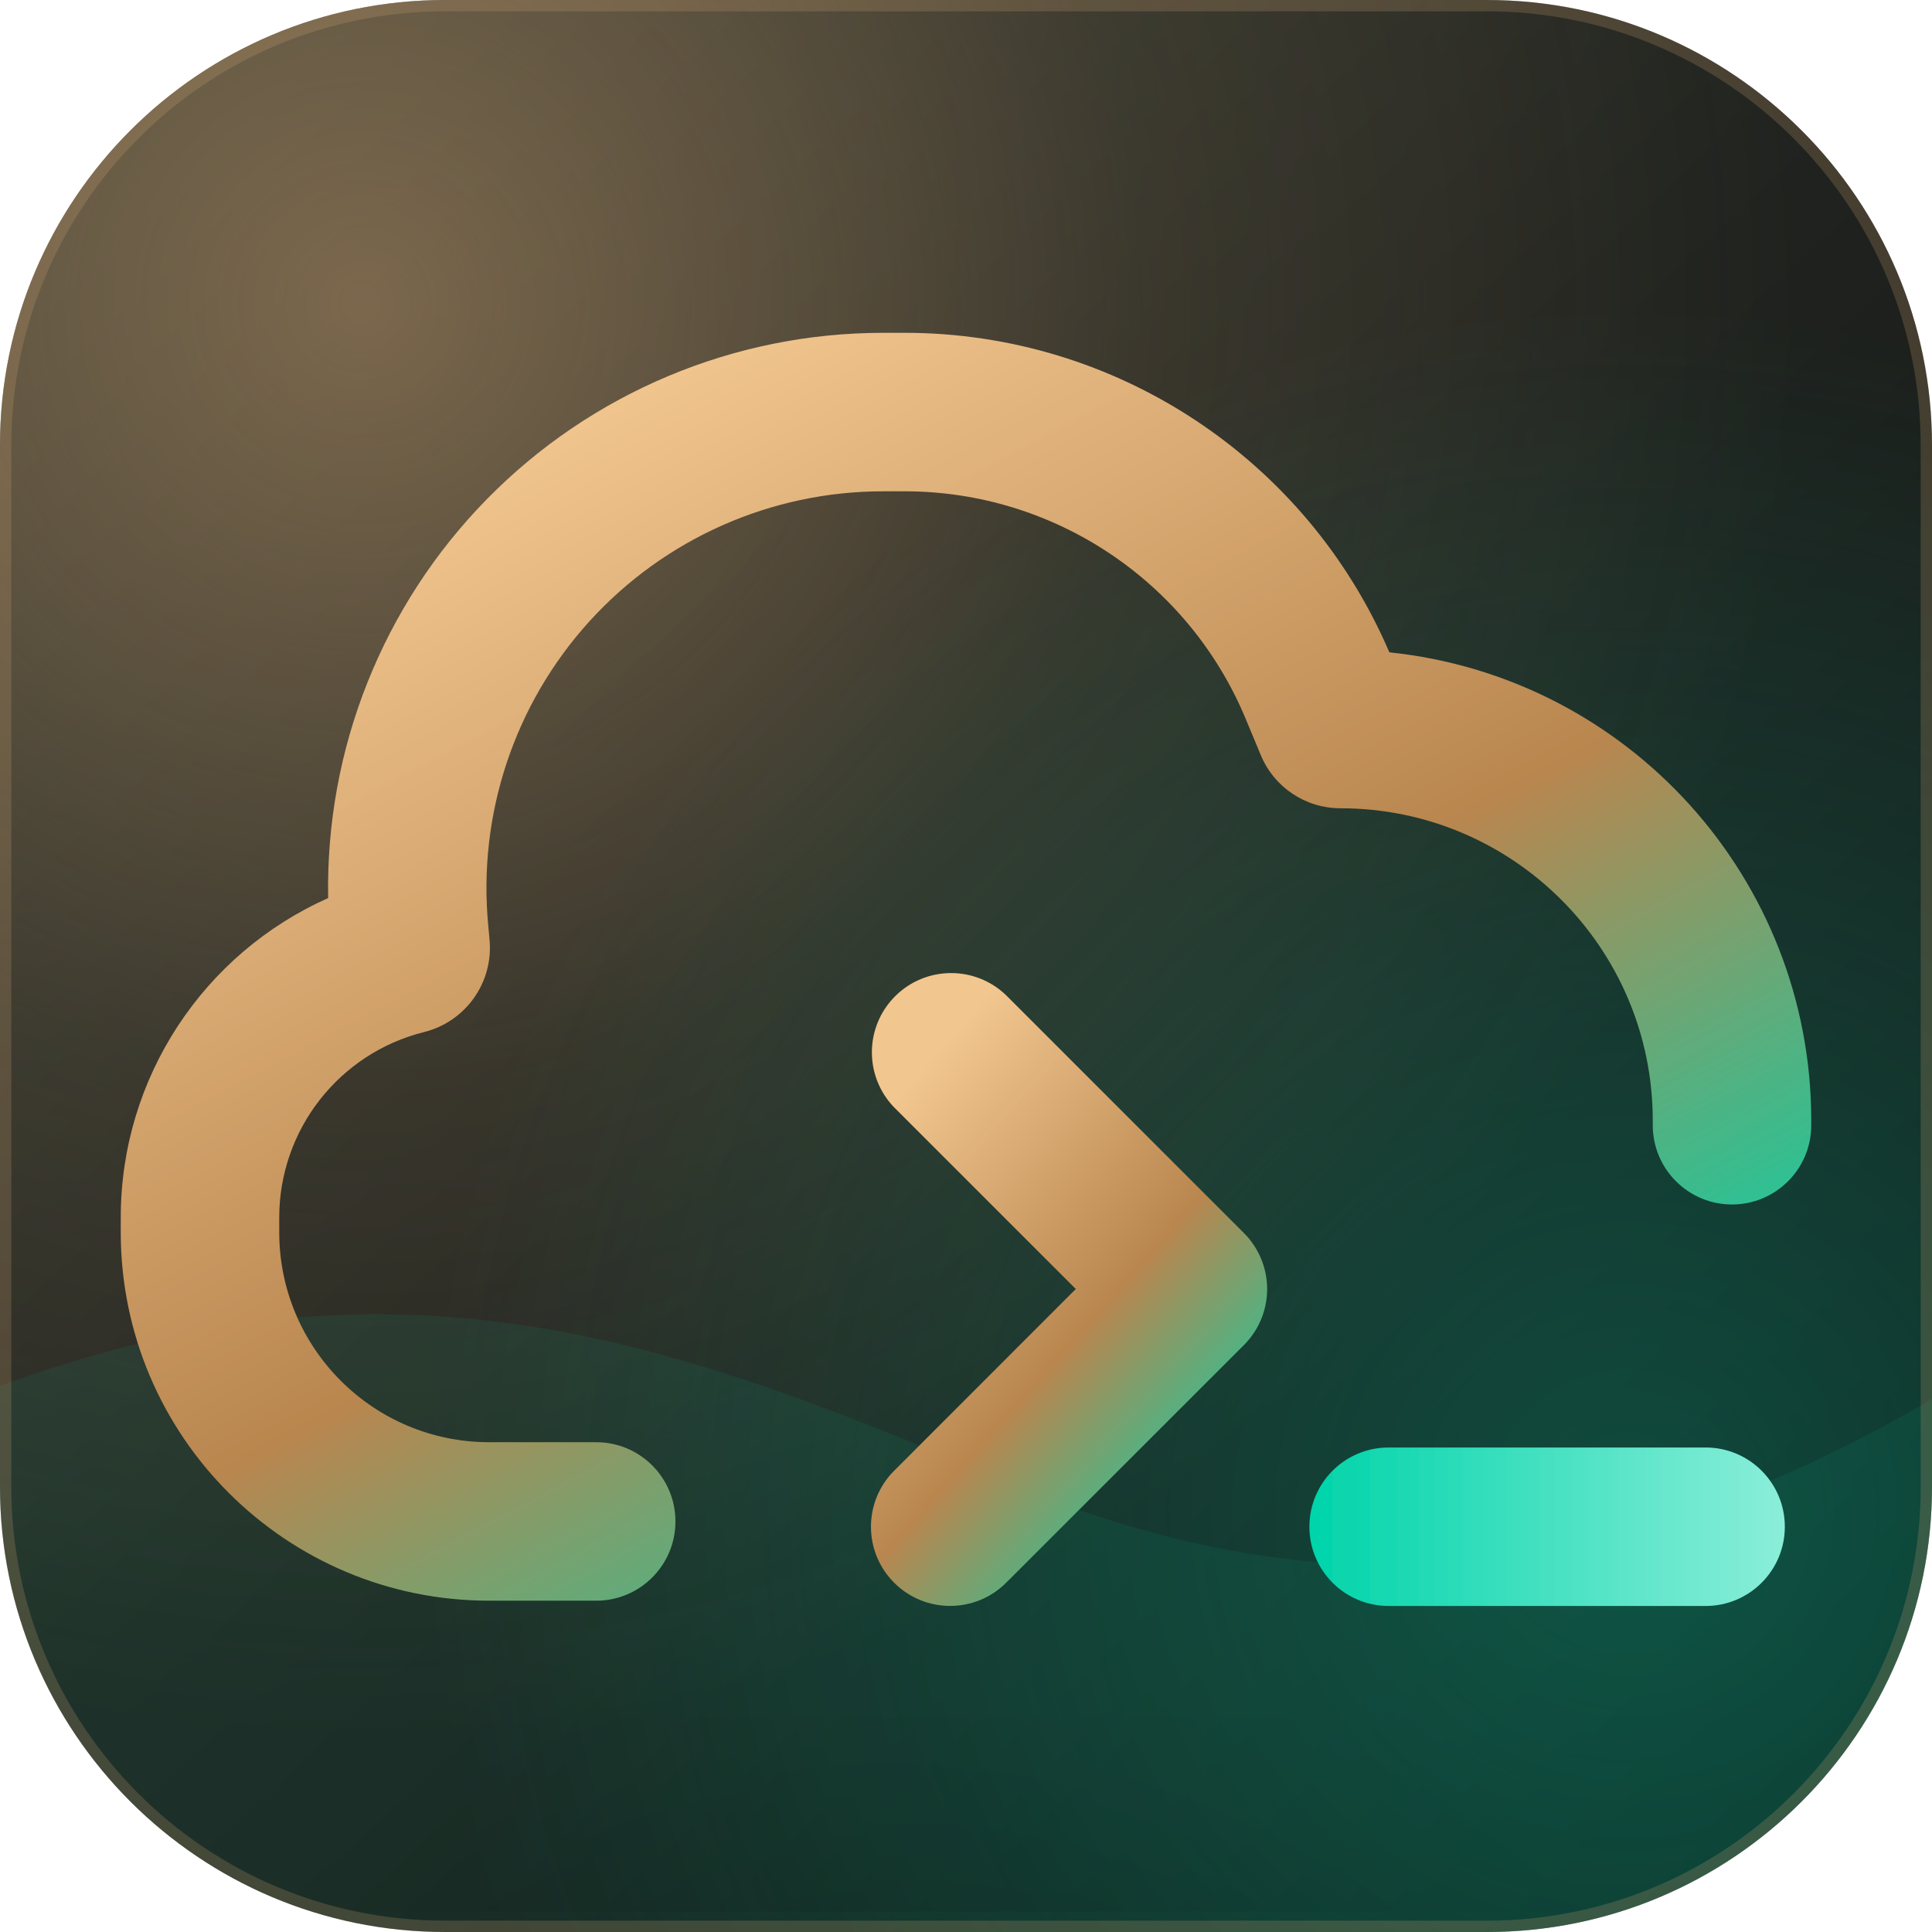
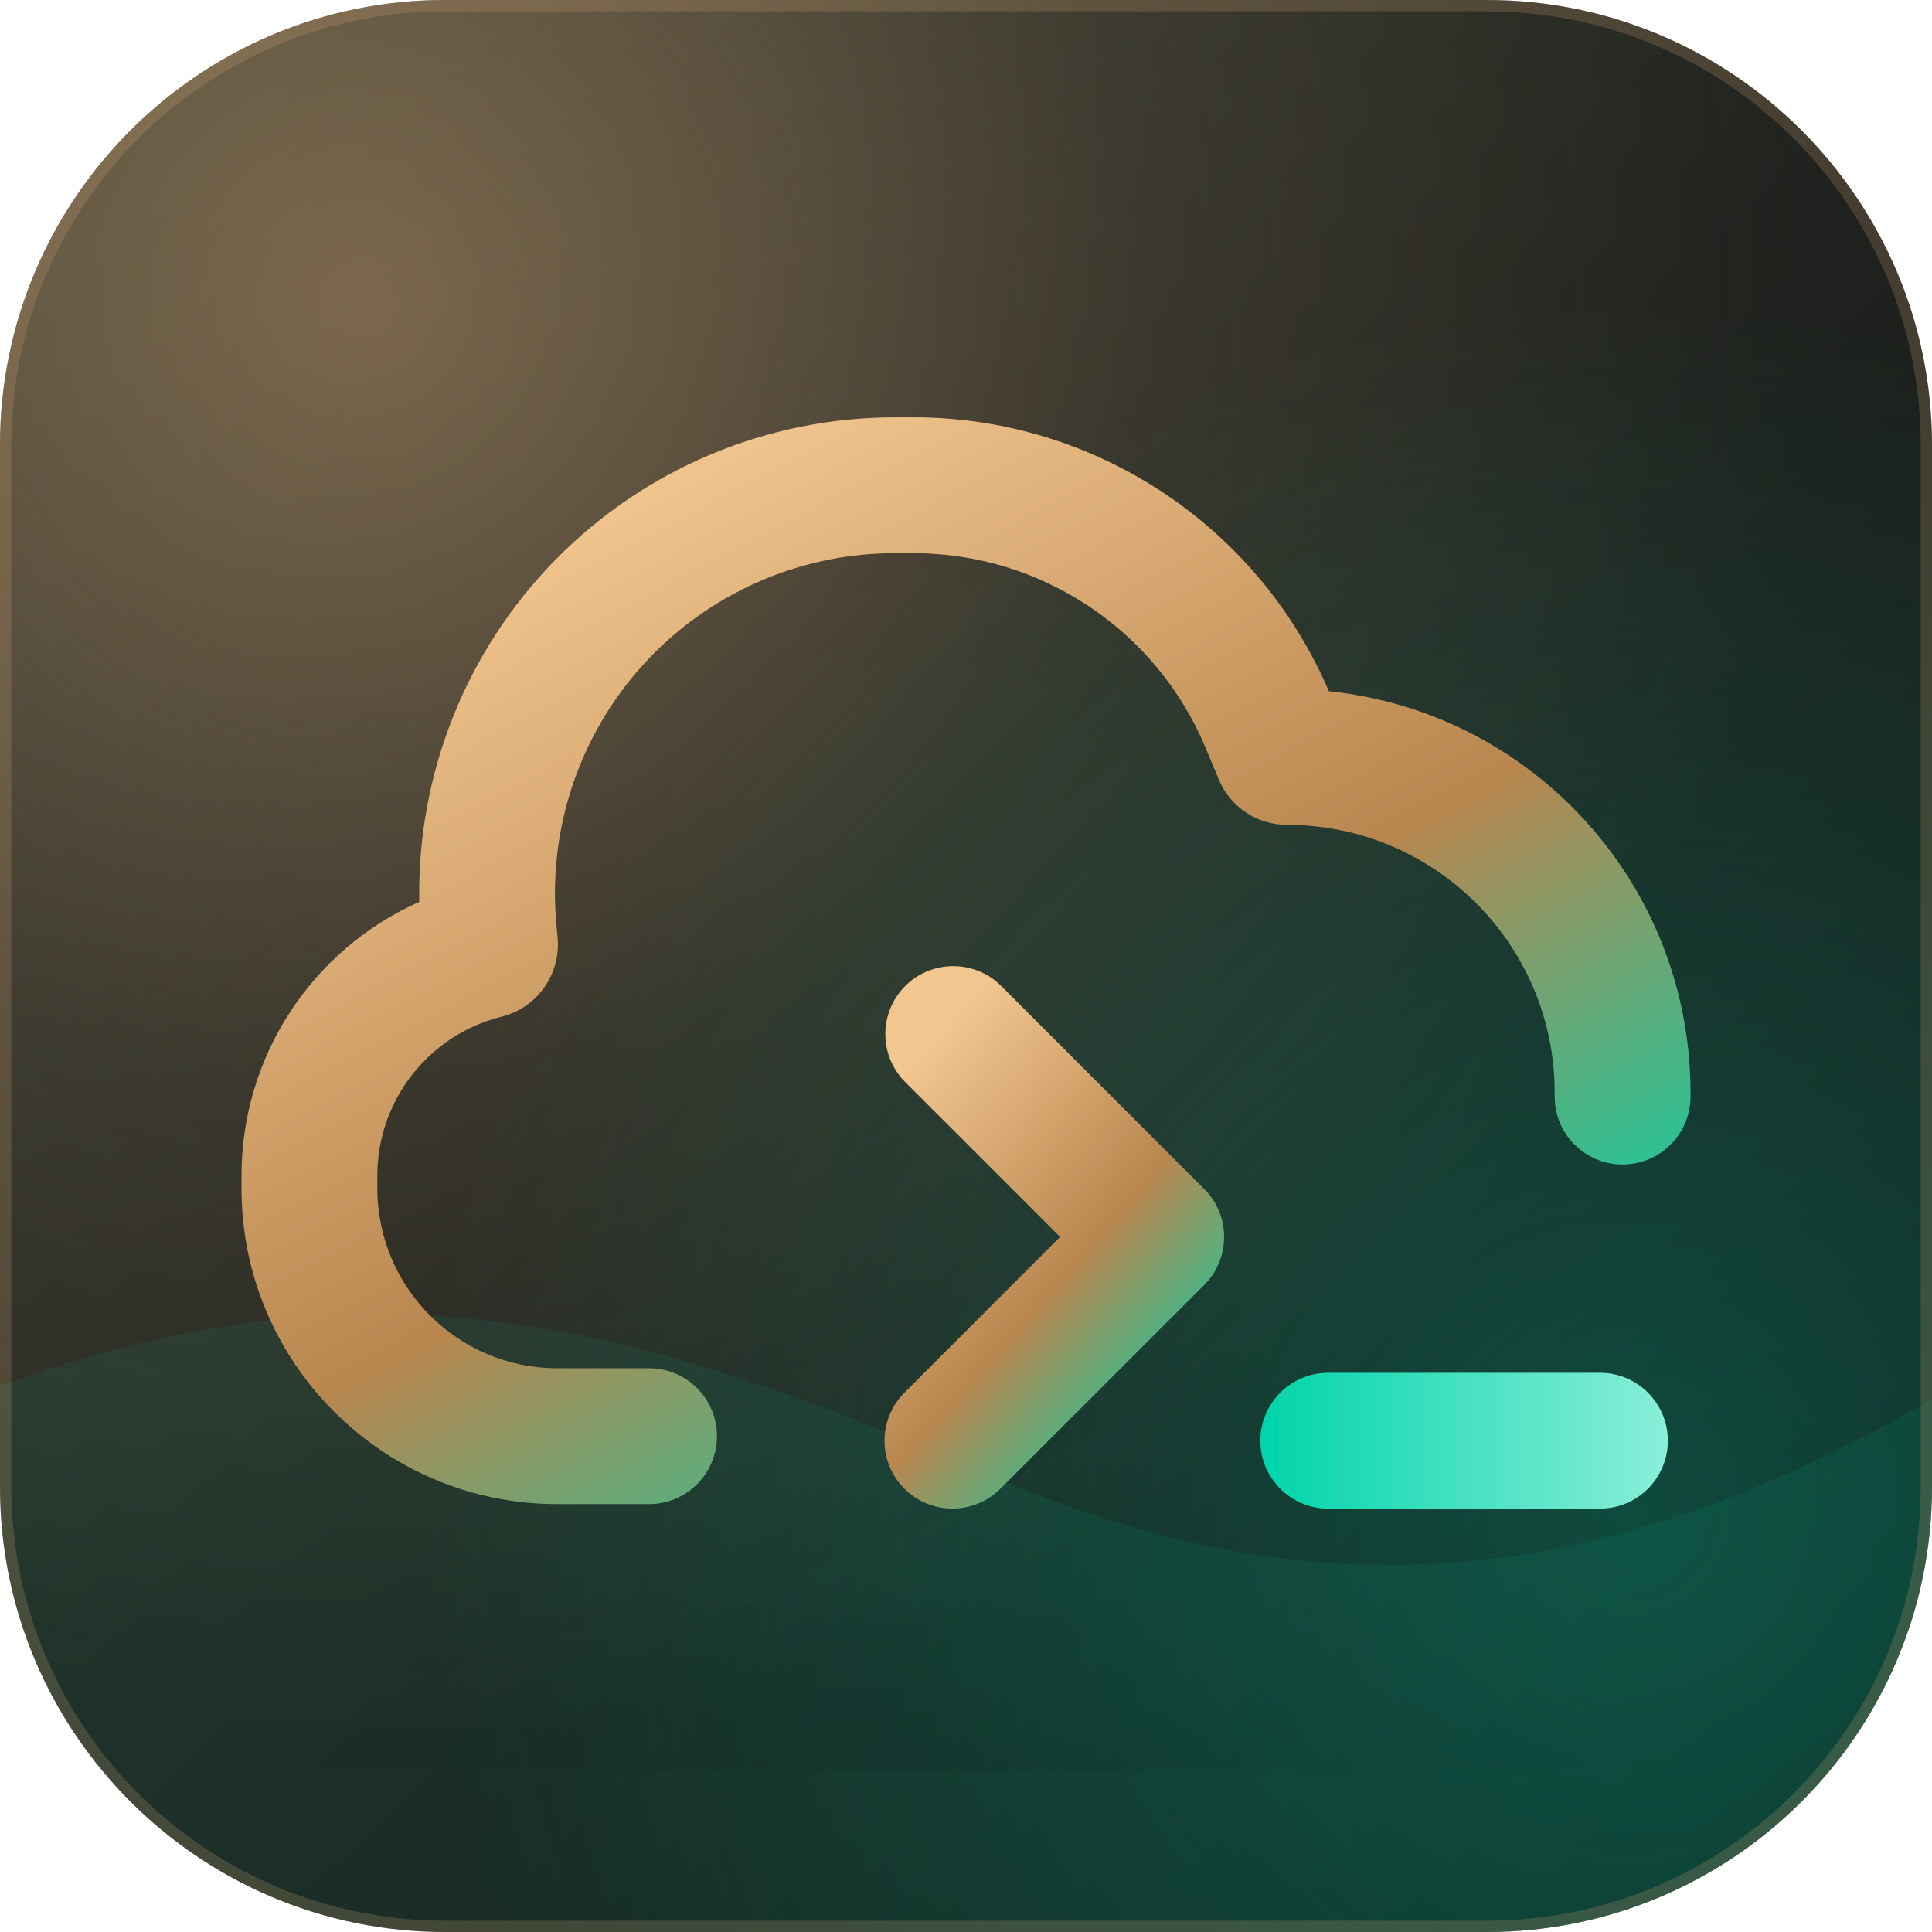
<svg xmlns="http://www.w3.org/2000/svg" viewBox="0 0 512 512" width="512" height="512">
  <defs>
    <clipPath id="icon-shape">
      <rect width="512" height="512" rx="118" />
    </clipPath>
    <linearGradient id="surface" x1="11%" y1="7%" x2="92%" y2="94%">
      <stop offset="0%" stop-color="#34382F" />
      <stop offset="46%" stop-color="#20231F" />
      <stop offset="100%" stop-color="#111312" />
    </linearGradient>
    <radialGradient id="warm-light" cx="19%" cy="16%" r="74%">
      <stop offset="0%" stop-color="#D4A574" stop-opacity="0.46" />
      <stop offset="54%" stop-color="#D4A574" stop-opacity="0.12" />
      <stop offset="100%" stop-color="#D4A574" stop-opacity="0" />
    </radialGradient>
    <radialGradient id="cool-light" cx="84%" cy="78%" r="62%">
      <stop offset="0%" stop-color="#00D4AA" stop-opacity="0.27" />
      <stop offset="100%" stop-color="#00D4AA" stop-opacity="0" />
    </radialGradient>
    <linearGradient id="agent-glyph" x1="20%" y1="10%" x2="80%" y2="95%">
      <stop offset="0%" stop-color="#F2C68F" />
      <stop offset="55%" stop-color="#B9864F" />
      <stop offset="100%" stop-color="#00D4AA" />
    </linearGradient>
    <linearGradient id="cursor" x1="0%" y1="0%" x2="100%" y2="0%">
      <stop offset="0%" stop-color="#00D4AA" />
      <stop offset="100%" stop-color="#8BEED9" />
    </linearGradient>
    <filter id="glyph-shadow" x="-24%" y="-24%" width="148%" height="148%">
      <feDropShadow dx="0" dy="16" stdDeviation="18" flood-color="#000000" flood-opacity="0.4" />
    </filter>
  </defs>
  <g clip-path="url(#icon-shape)">
    <rect width="512" height="512" fill="url(#surface)" />
    <rect width="512" height="512" fill="url(#warm-light)" />
    <rect width="512" height="512" fill="url(#cool-light)" />
    <path d="M-24 377 C94 325 171 352 265 392 C354 430 435 422 536 356 V536 H-24Z" fill="#00D4AA" opacity="0.08" />
-     <g filter="url(#glyph-shadow)" transform="translate(32 49) scale(28)">
+     <g filter="url(#glyph-shadow)" transform="translate(64 77) scale(24)">
      <path d="M14.5 8.9v-.052A2.956 2.956 0 0 0 11.542 5.9a.815.815 0 0 1-.751-.501l-.145-.348A3.496 3.496 0 0 0 7.421 2.9h-.206a3.754 3.754 0 0 0-3.736 4.118l.011.121a.822.822 0 0 1-.619.879A1.81 1.81 0 0 0 1.5 9.773v.14c0 1.097.89 1.987 1.987 1.987H4.5a.75.75 0 0 1 0 1.5H3.487A3.487 3.487 0 0 1 0 9.913v-.14C0 8.449.785 7.274 1.963 6.75A5.253 5.253 0 0 1 7.215 1.4h.206a4.992 4.992 0 0 1 4.586 3.024A4.455 4.455 0 0 1 16 8.848V8.9a.75.75 0 0 1-1.5 0Z" fill="url(#agent-glyph)" />
      <path d="m8.38 7.67 2.25 2.25a.749.749 0 0 1 0 1.061L8.38 13.23a.749.749 0 1 1-1.06-1.06l1.719-1.72L7.32 8.731A.75.75 0 0 1 8.38 7.67Z" fill="url(#agent-glyph)" />
      <path d="M15 13.45h-3a.75.75 0 0 1 0-1.5h3a.75.75 0 0 1 0 1.5Z" fill="url(#cursor)" />
    </g>
  </g>
  <rect x="1.5" y="1.5" width="509" height="509" rx="116.5" fill="none" stroke="#D4A574" stroke-opacity="0.22" stroke-width="3" />
</svg>
